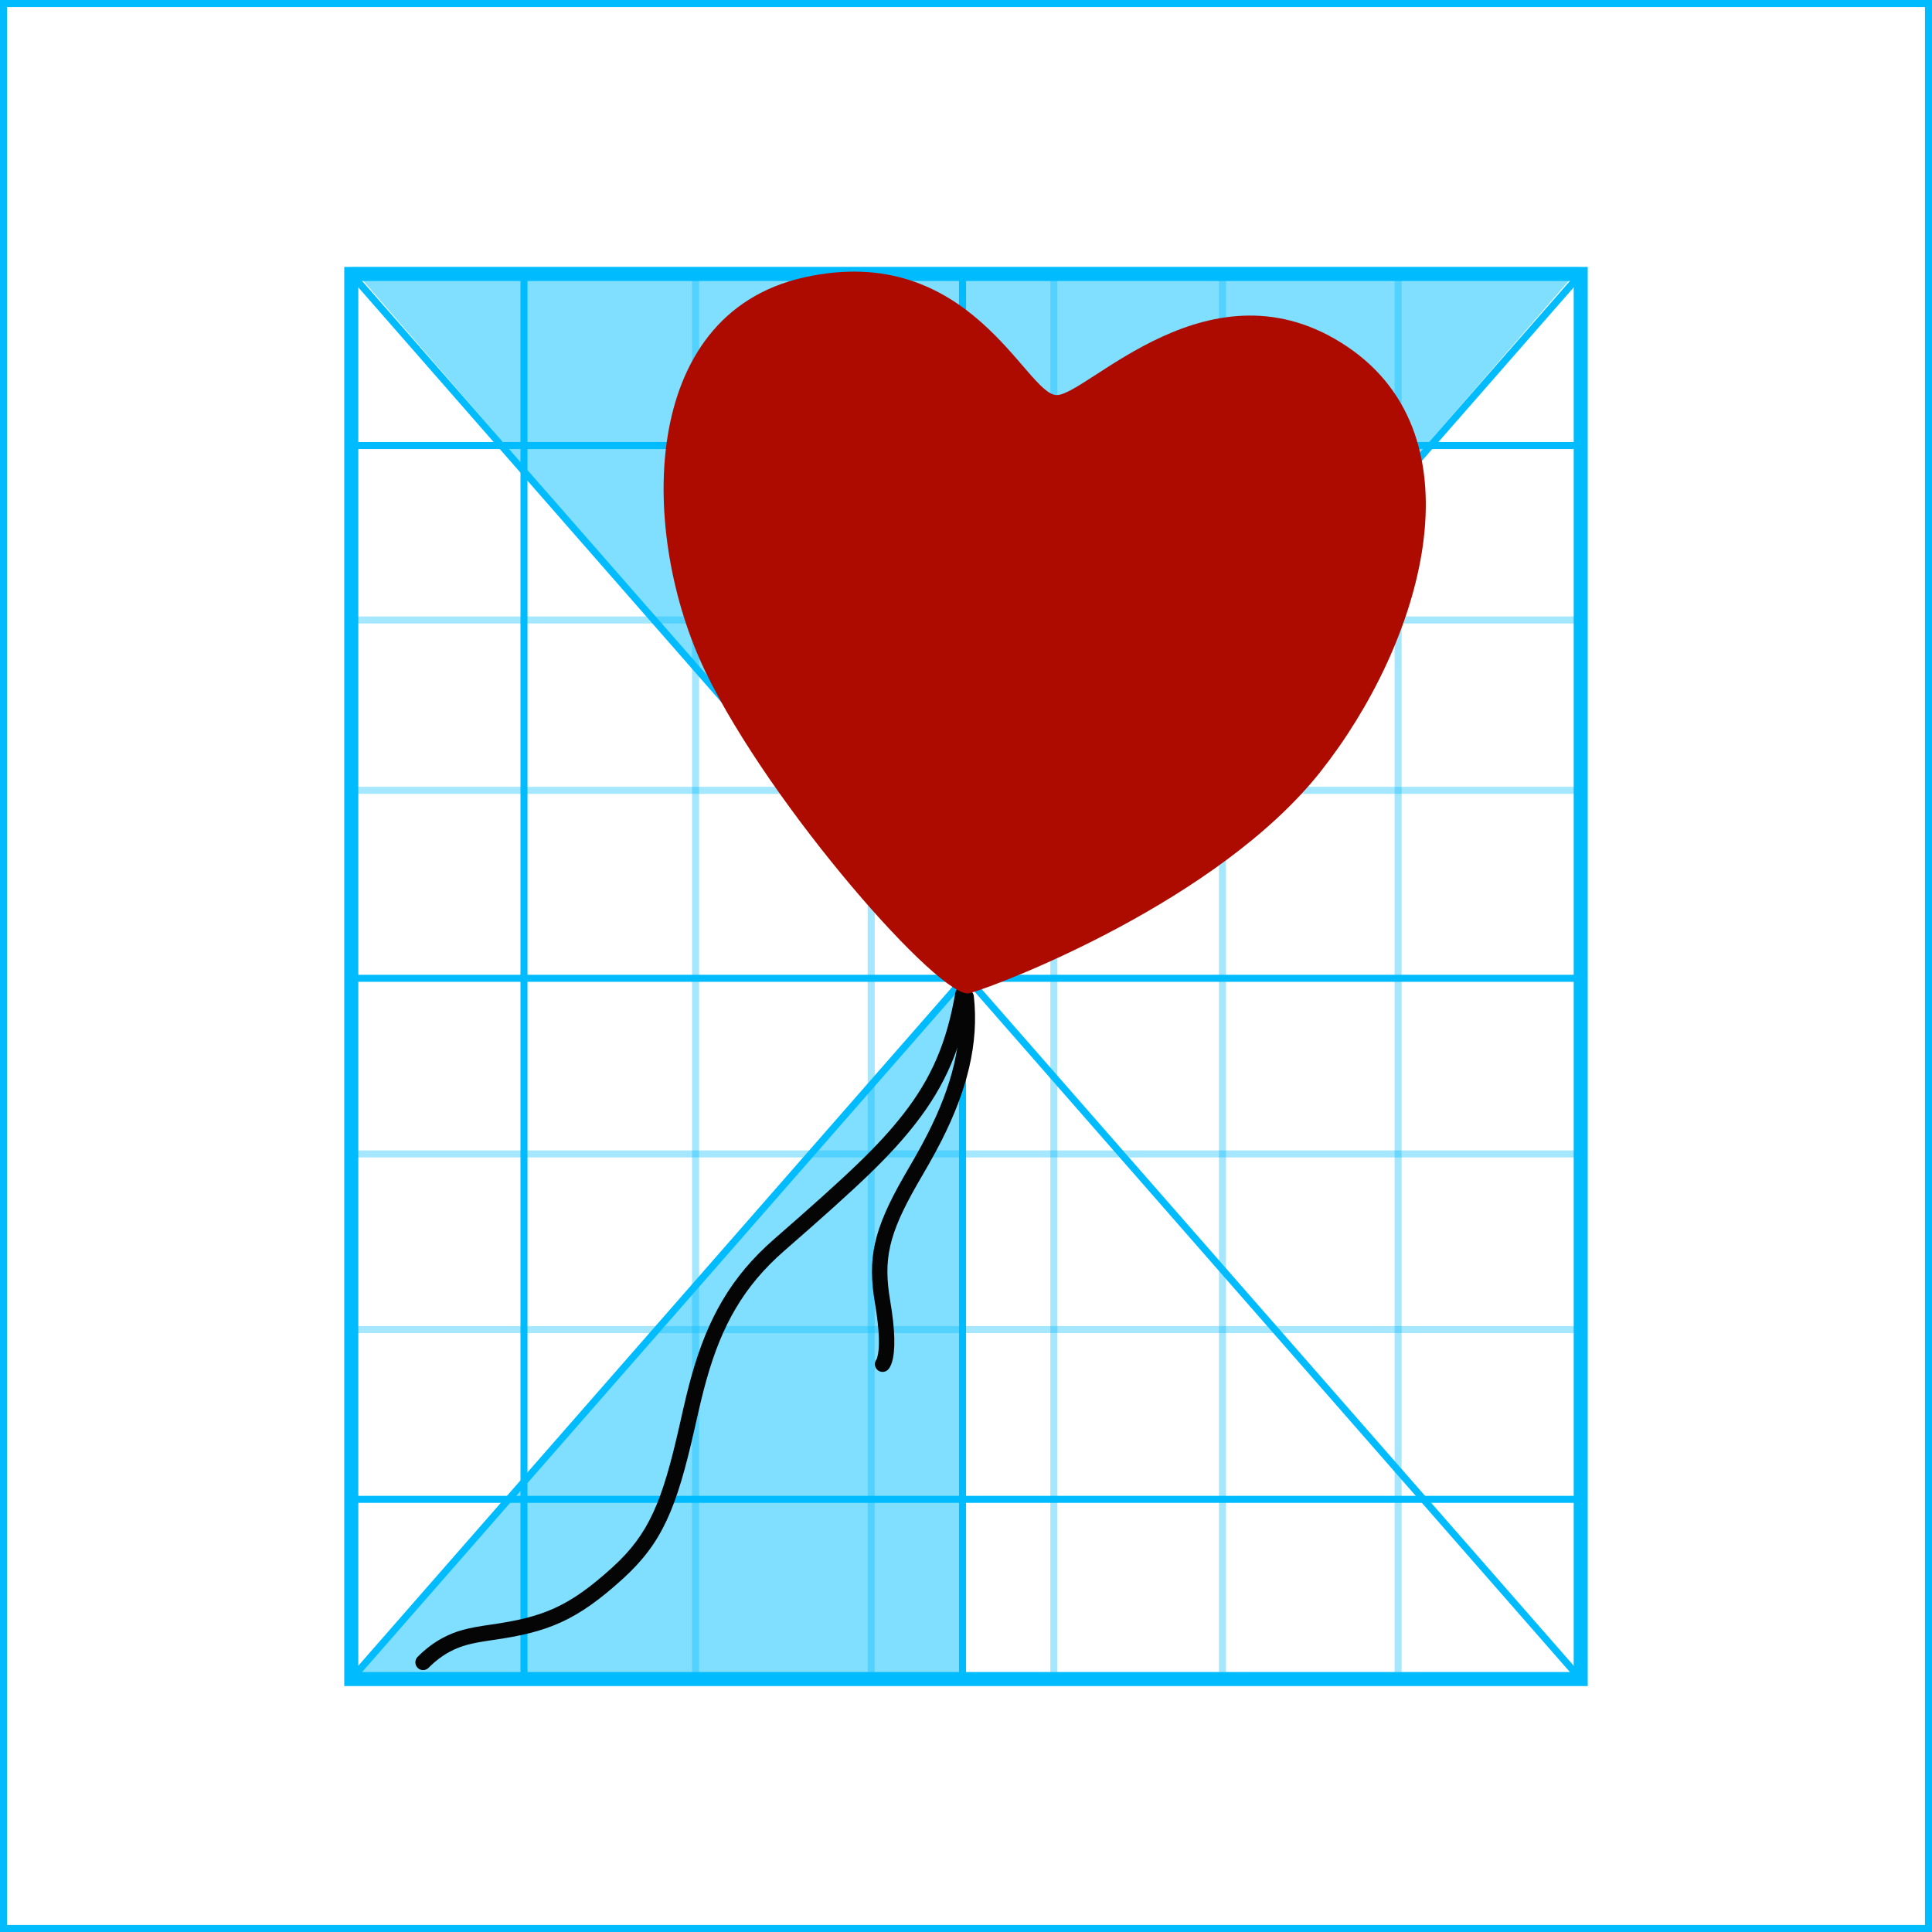
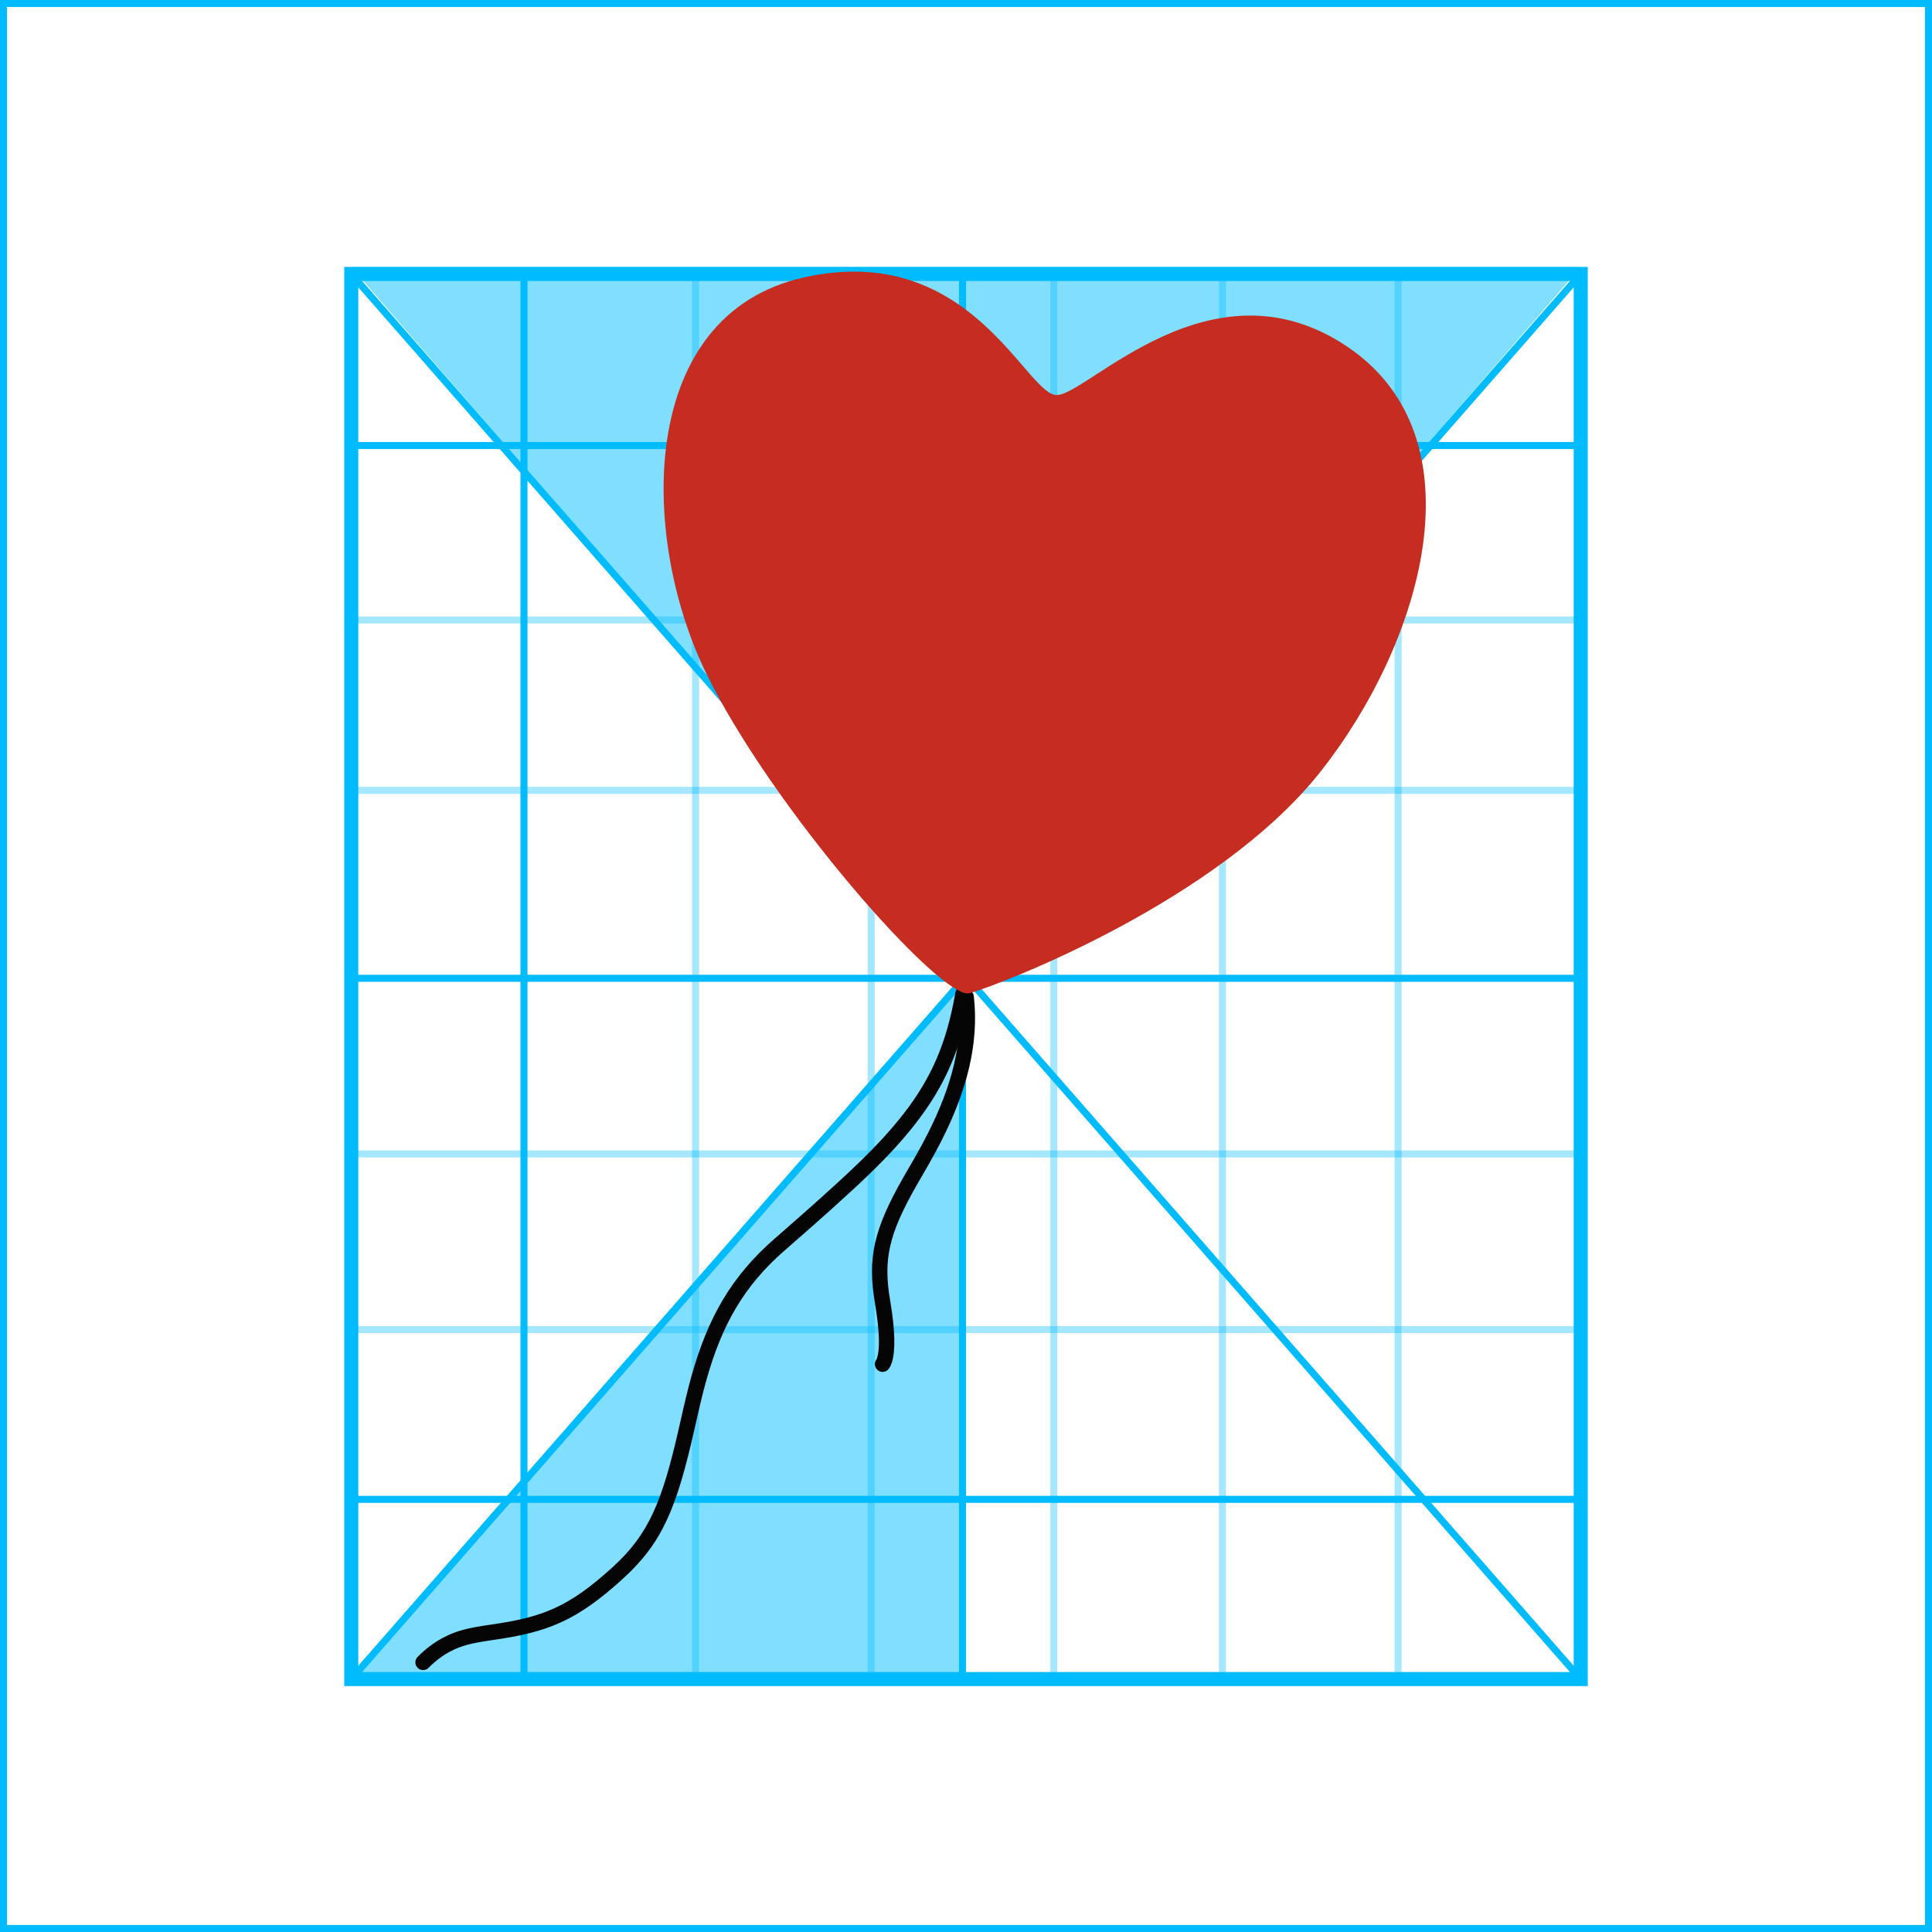
<svg xmlns="http://www.w3.org/2000/svg" width="275px" height="275px" viewBox="0 0 275 275" version="1.1">
  <defs />
  <g id="Page-1" stroke="none" stroke-width="1" fill="none" fill-rule="evenodd">
    <g id="balloon-with-grid">
      <g id="bl">
        <g id="logo-grid-system" transform="translate(49, 38)">
          <path d="M176,3.49955371e-08 L1,3.49955371e-08 L88.5,101 L176,3.49955371e-08 Z" id="shaded-area" fill-opacity="0.499" fill="#00BCFF" />
          <path d="M88.5,201 L1,201 L88.5,101 L88.5,201 Z" id="shaded-area" fill-opacity="0.499" fill="#00BCFF" />
          <g id="grid" stroke="#00BCFF">
            <rect id="space-box" stroke-width="2" x="1" y="0.995" width="175" height="200" />
            <g id="vertical-lines" transform="translate(0, 25)">
              <path d="M1.437,76.25 L175.994,76.25" id="Path-25" />
              <path d="M0.088,0.417 L175.888,0.417" id="Path-26" />
              <path d="M1.437,25.25 L175.994,25.25" id="Path-27" opacity="0.352" />
              <path d="M0.263,49.499 L175.712,49.499" id="Path-28" opacity="0.352" />
              <path d="M1.437,101.25 L175.994,101.25" id="Path-27" opacity="0.352" />
              <path d="M1.437,126.25 L175.994,126.25" id="Path-28" opacity="0.352" />
              <path d="M0.263,150.417 L175.888,150.417" id="Path-29" />
            </g>
            <g id="horizontal-lines" transform="translate(101, 101) rotate(-270) translate(-101, -101) translate(0, 25)">
              <path d="M1.5,88.995 L200.031,88.995" id="Path-25" />
              <path d="M0.101,1.417 L201.377,1.417" id="Path-26" />
              <path d="M1.5,26.995 L201.031,26.995" id="Path-27" opacity="0.352" />
              <path d="M1.5,75.995 L201.031,75.995" id="Path-28" opacity="0.352" />
              <path d="M1.5,51.995 L201.031,51.995" id="Path-28" opacity="0.352" />
              <path d="M1.5,101.995 L201.031,101.995" id="Path-27" opacity="0.352" />
              <path d="M1.5,126.995 L201.031,126.995" id="Path-28" opacity="0.352" />
              <path d="M0.301,151.417 L201.377,151.417" id="Path-29" />
            </g>
            <path d="M176,1 L1,201" id="Path-27" />
            <path d="M1,1 L176,201" id="Path-28" />
          </g>
        </g>
        <rect id="logo-bounding/centring-box" stroke="#00BCFF" stroke-width="2" x="0" y="0" width="275" height="275" />
        <g id="balloon-logo-3" transform="translate(59, 25.5)">
          <g id="strings-3" transform="translate(0, 114.7337)" fill="#050505">
            <path d="M69.571,18.354 C66.058,22.85 61.886,26.811 51.164,36.161 C45.06,41.485 41.72,47.444 39.442,55.581 C38.891,57.549 38.577,58.868 37.711,62.706 C35.268,73.525 33.368,78.129 28.222,82.815 C21.97,88.509 18.273,89.955 10.884,91.011 C7.549,91.488 5.939,91.882 4.013,92.908 C2.77,93.57 1.598,94.447 0.447,95.598 C0.017,96.028 0.014,96.728 0.442,97.161 C0.869,97.594 1.564,97.596 1.994,97.166 C2.994,96.167 3.992,95.42 5.04,94.862 C6.678,93.989 8.096,93.643 11.193,93.2 C18.979,92.087 23.073,90.486 29.696,84.454 C35.276,79.372 37.316,74.433 39.852,63.196 C40.71,59.397 41.019,58.098 41.556,56.18 C43.726,48.429 46.857,42.843 52.602,37.832 C63.437,28.384 67.665,24.369 71.297,19.72 C75.543,14.285 77.87,8.88 79.152,1.42 C79.255,0.818 78.855,0.246 78.257,0.142 C77.66,0.038 77.091,0.442 76.988,1.043 C75.767,8.149 73.587,13.213 69.571,18.354 Z" id="Path-152" />
            <path d="M73.075,21.088 C72.512,22.2 71.921,23.288 71.234,24.494 C70.87,25.133 69.778,27.011 69.66,27.216 C65.275,34.864 64.467,38.922 65.544,45.282 C66.231,49.336 66.231,51.794 65.862,53.006 C65.823,53.134 65.788,53.216 65.764,53.259 C65.773,53.244 65.803,53.204 65.858,53.15 C65.425,53.577 65.418,54.277 65.843,54.713 C66.268,55.148 66.963,55.155 67.396,54.728 C67.605,54.521 67.804,54.173 67.962,53.653 C68.448,52.055 68.448,49.274 67.709,44.91 C66.721,39.075 67.426,35.535 71.563,28.321 C71.675,28.125 72.769,26.244 73.14,25.593 C73.843,24.358 74.451,23.239 75.032,22.091 C78.608,15.023 80.372,8.353 79.616,1.564 C79.548,0.957 79.005,0.52 78.402,0.588 C77.8,0.656 77.366,1.203 77.433,1.81 C78.134,8.095 76.474,14.37 73.075,21.088 Z" id="Path-153" />
          </g>
-           <path d="M91.782,115.784 C88.217,117.817 57.938,96.958 44.207,80.435 C30.476,63.913 22.505,33.562 44.244,22.638 C65.982,11.715 78.966,31.239 83.228,30.169 C87.49,29.1 99.756,5.517 121.681,13.475 C143.607,21.434 142.223,51.888 132.619,73.121 C123.015,94.354 96.064,113.341 91.782,115.784 Z" id="balloon-2" fill="#AD0B00" transform="translate(85.02093, 63.77918) rotate(14) translate(-85.02093, -63.77918) " />
+           <path d="M91.782,115.784 C88.217,117.817 57.938,96.958 44.207,80.435 C30.476,63.913 22.505,33.562 44.244,22.638 C65.982,11.715 78.966,31.239 83.228,30.169 C87.49,29.1 99.756,5.517 121.681,13.475 C143.607,21.434 142.223,51.888 132.619,73.121 C123.015,94.354 96.064,113.341 91.782,115.784 Z" id="balloon-2" fill="#C62C1F" transform="translate(85.02093, 63.77918) rotate(14) translate(-85.02093, -63.77918) " />
        </g>
      </g>
    </g>
  </g>
</svg>
